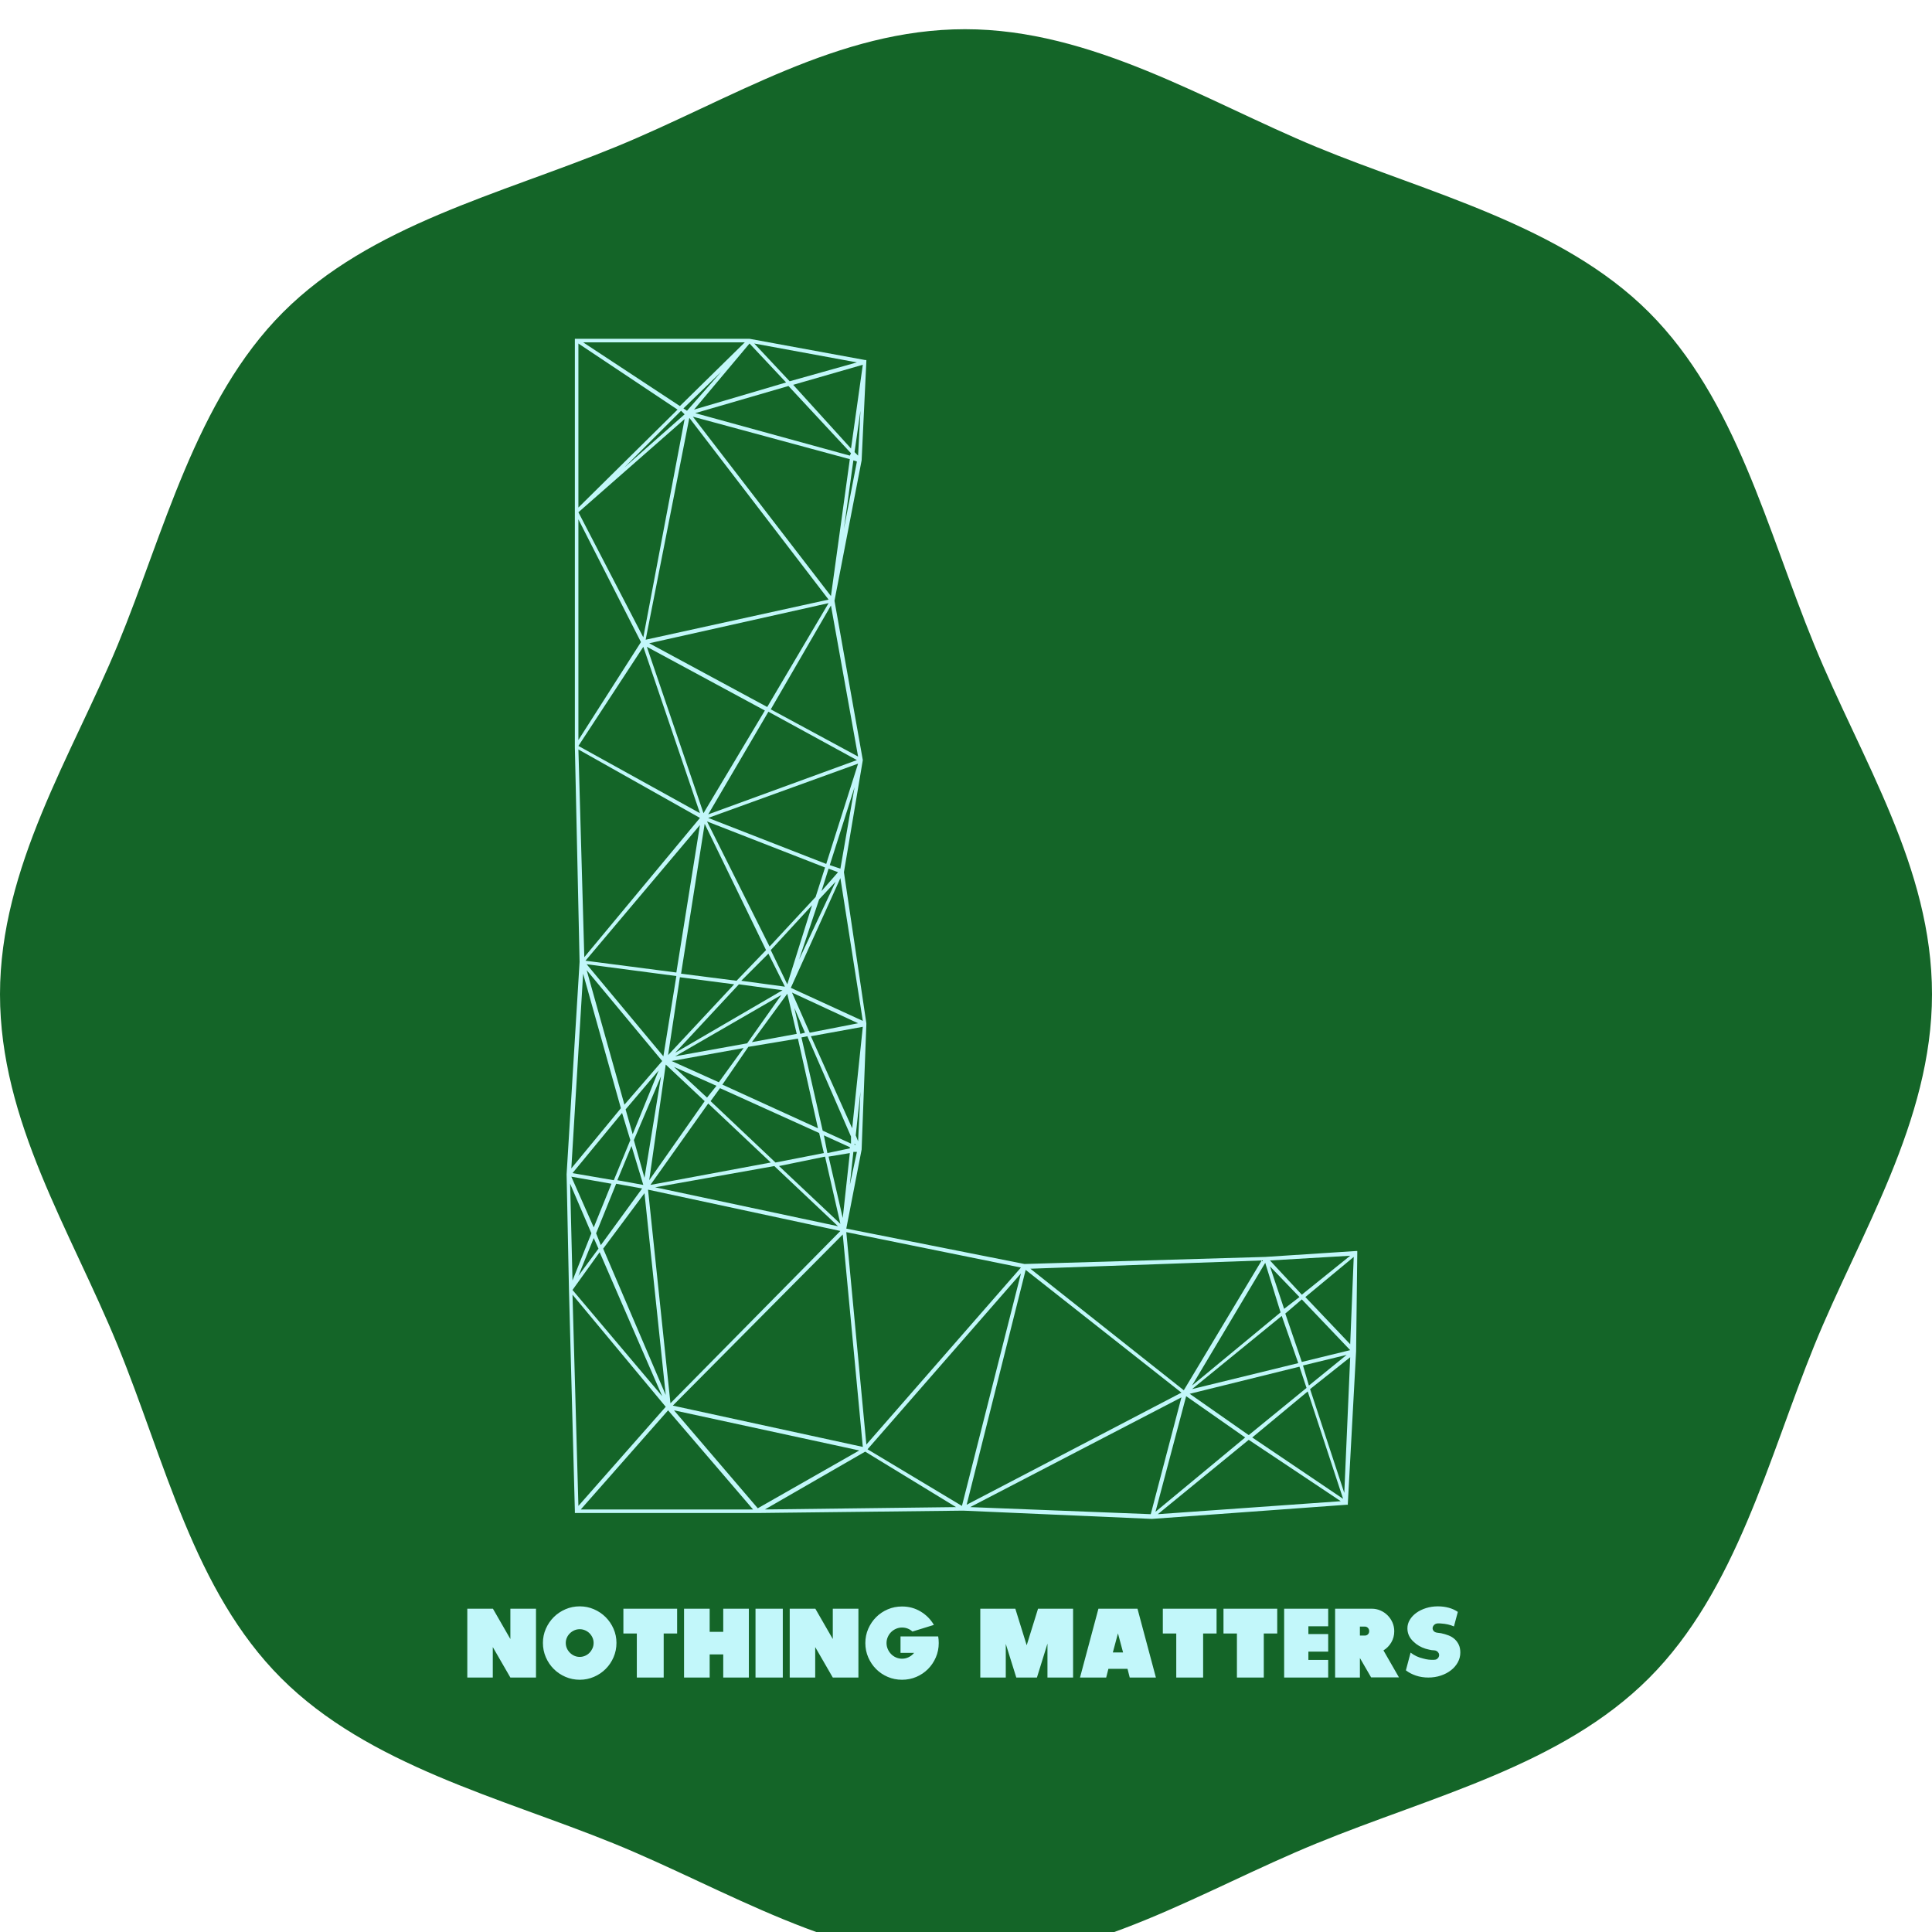
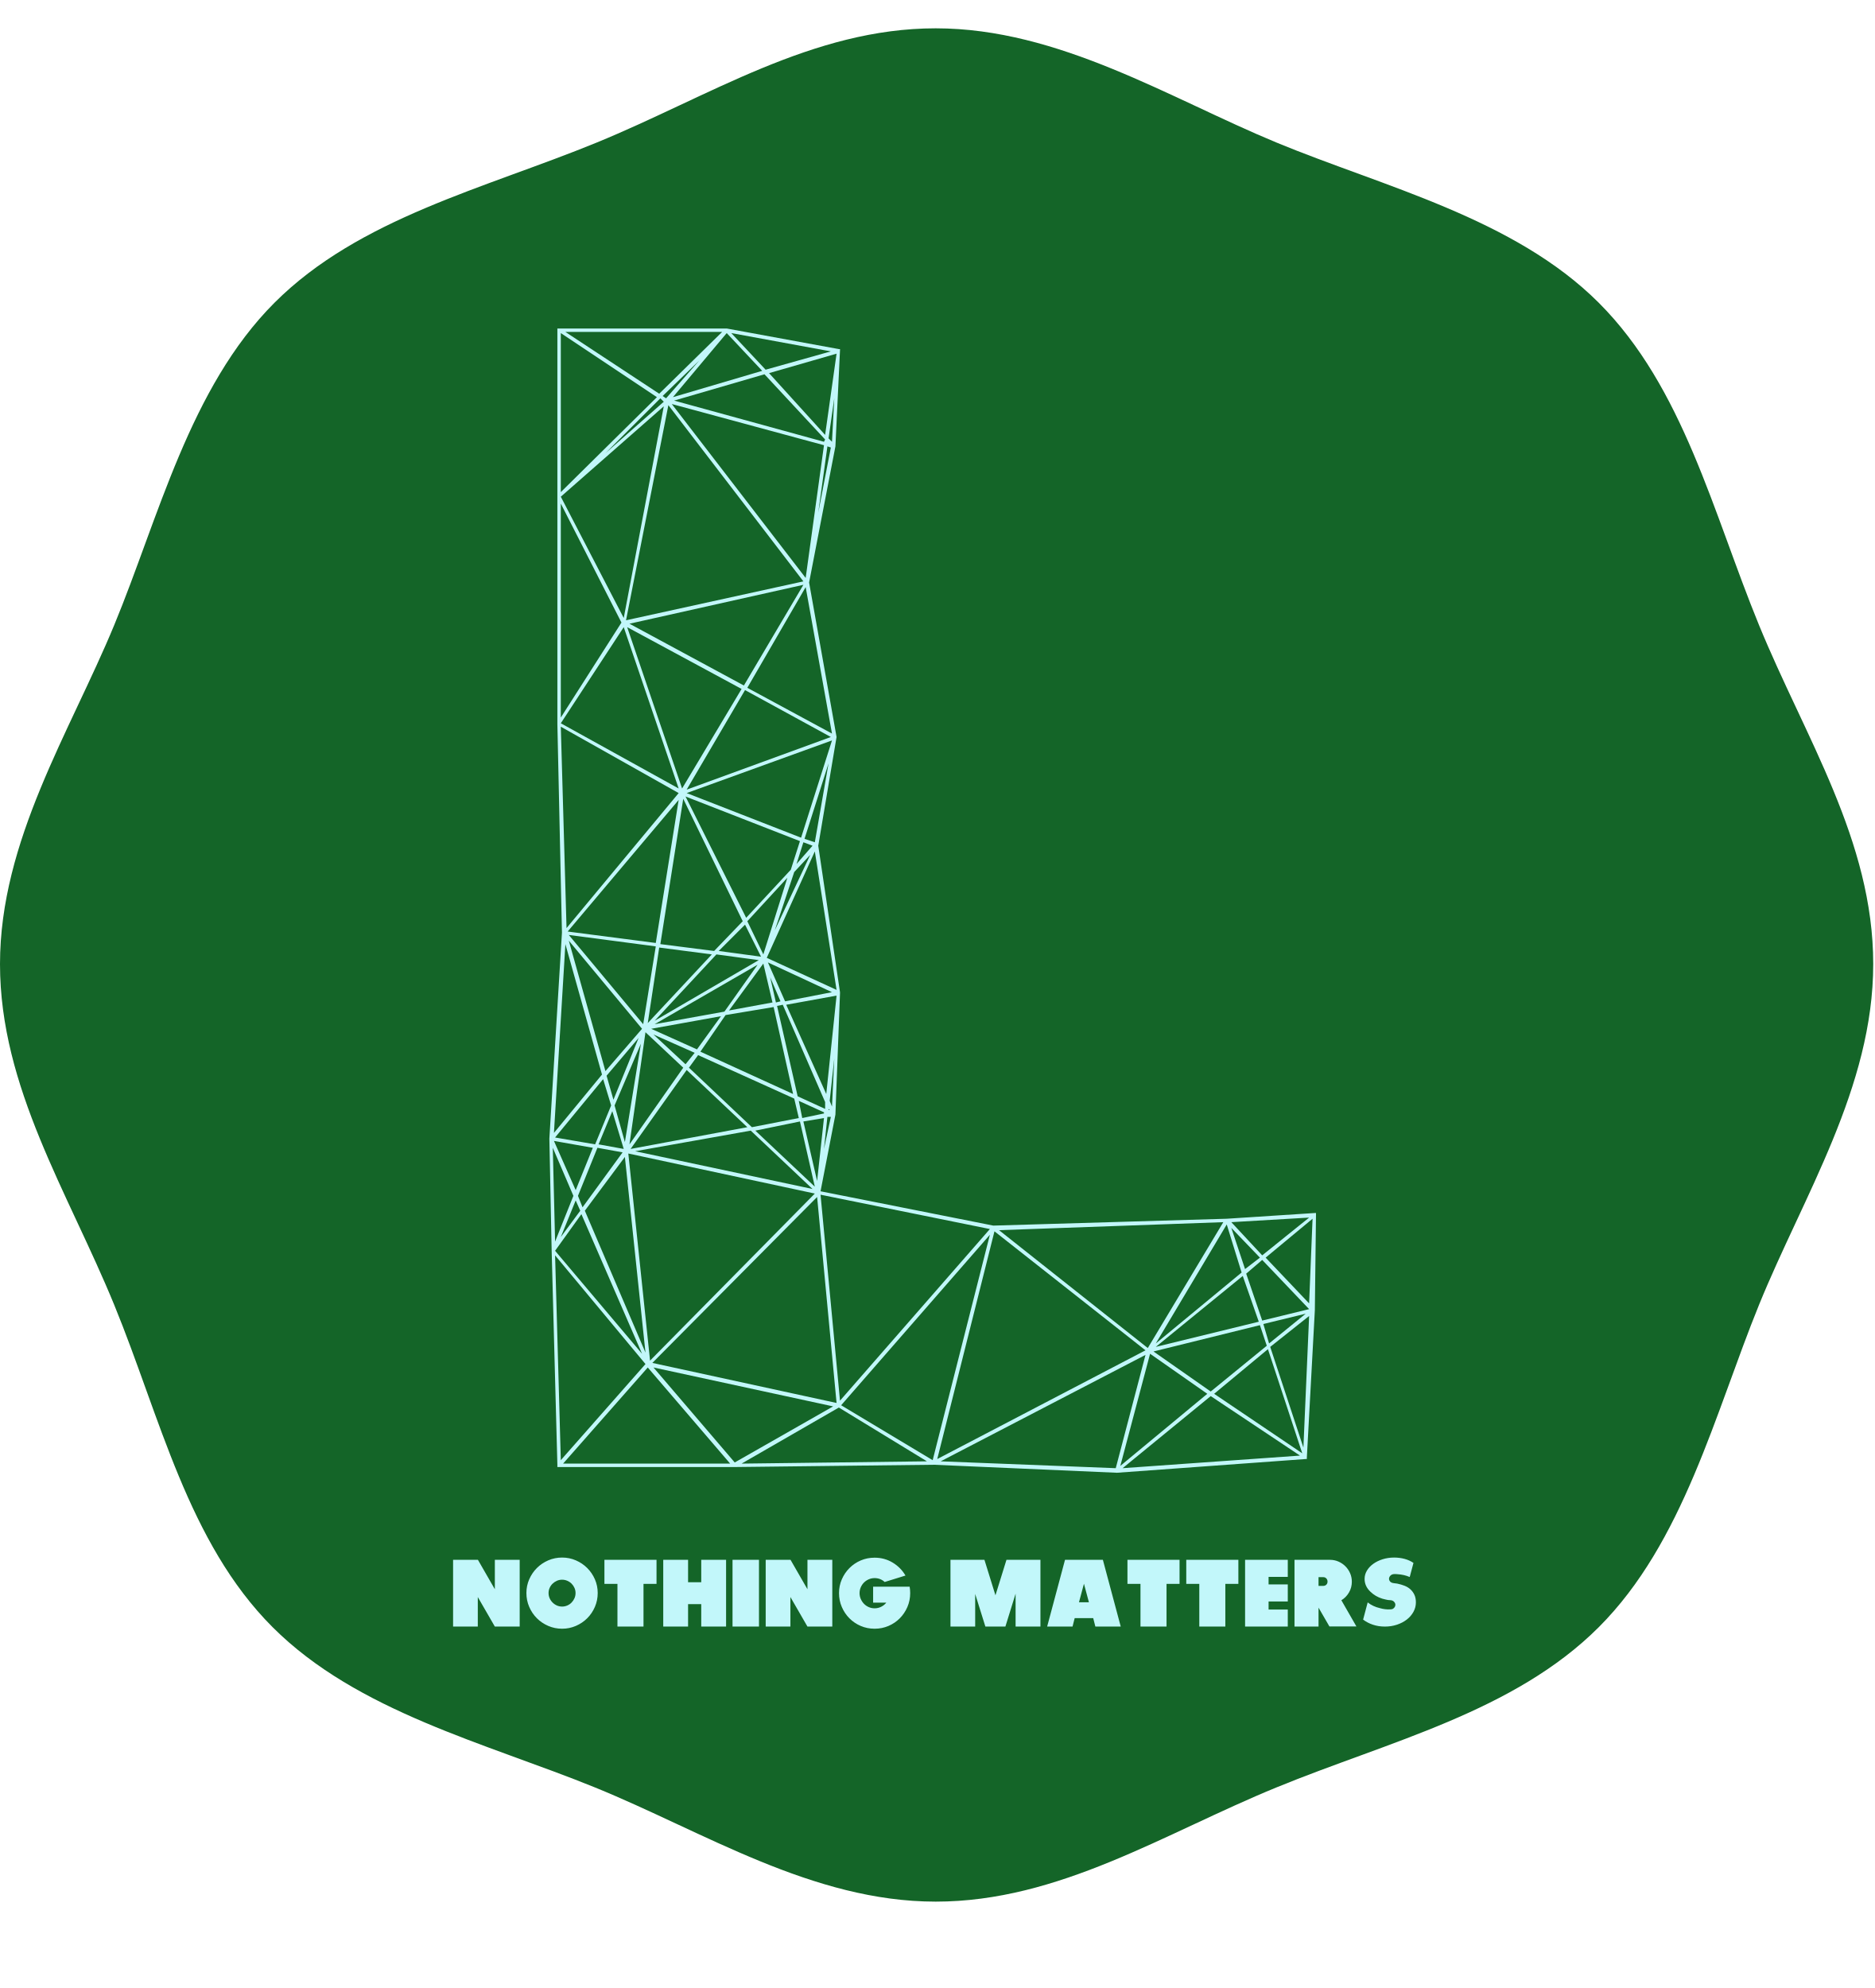
- <svg xmlns="http://www.w3.org/2000/svg">
+ <svg xmlns="http://www.w3.org/2000/svg" width="331" height="351">
  <defs id="SvgjsDefs1011" />
  <g id="SvgjsG1012" featurekey="root" fill="#4dccf9" />
  <g id="SvgjsG1013" featurekey="container1" fill="#146528" transform="matrix(3.252212,0,0,3.252212,0,5)">
    <path d="M101.7 50.8c0 6.7-3.8 12.6-6.2 18.5s-4.1 12.9-8.7 17.5-11.4 6.2-17.5 8.7-11.8 6.2-18.5 6.2-12.6-3.8-18.5-6.2-12.9-4.1-17.5-8.7-6.1-11.4-8.6-17.5S0 57.5 0 50.8s3.8-12.6 6.2-18.4 4.1-12.9 8.7-17.5 11.4-6.2 17.5-8.7S44.1 0 50.8 0s12.7 3.8 18.5 6.2 12.9 4.1 17.5 8.7 6.2 11.4 8.7 17.5 6.2 11.7 6.2 18.4z" fill="" />
  </g>
  <g id="SvgjsG1014" featurekey="text1" fill="#c2f7fa" transform="matrix(10.10149,0,0,10.10149,97.00001,17.39201)">
    <path d="M7.76 19.7 l4.08 -0.12 l0 0 l1.54 -0.1 l0 0 l0 0 l0 0 l0 0 l0 0 l0 0 l0 0 l0 0 l0 0 l0.02 0 l0 0 l0 0 l0 0 l0 0 l0 0 l0 0.02 l0 0 l0 0 l0 0 l0 0 l0 0 l0 0 l0 0 l0 0.02 l0 0 l0 0 l-0.02 1.66 l0 0 l0 0 l0 0 l-0.14 2.58 l0 0 l0 0 l0 0 l0 0 l0 0 l0 0 l0 0 l0 0 l0 0 l0 0 l0 0.02 l0 0 l0 0 l0 0 l0 0 l0 0 l0 0 l0 0 l0 0 l-0.02 0 l0 0 l0 0 l0 0 l0 0 l0 0 l0 0 l0 0 l0 0 l0 0 l0 0 l-3.3 0.24 l0 0 l0 0 l0 0 l0 0 l-3.2 -0.14 l0 0 l0 0 l-3.48 0.04 l-0.02 0 l0 0 l-3.06 0 l0 0 l0 0 l0 0 l0 0 l0 0 l-0.02 0 l0 -0.02 l0 0 l0 0 l0 0 l0 0 l0 0 l0 0 l0 0 l0 0 l0 0 l0 0 l0 -0.02 l0 0 l0 0 l0 0 l-0.1 -3.74 l0 0 l0 0 l0 0 l0 0 l-0.04 -1.96 l0 0 l0 0 l0 0 l0.22 -3.6 l0 0 l0 0 l-0.08 -3.64 l0 0 l0 0 l0 -3.98 l0 0 l0 0 l0 -2.92 l0 0 l0 0 l0 0 l0 0 l0 -0.02 l0 0 l0 0 l0.02 0 l0 0 l0 0 l2.94 0 l0 0 l0 0 l0 0 l0 0 l1.96 0.36 l0 0 l0 0 l0 0 l0 0 l0 0 l0.02 0 l0 0 l0 0 l0 0 l0 0 l0 0 l0 0 l0 0 l0 0 l0 0 l0 0 l0 0.02 l0 0 l0 0 l0 0 l0 0 l0 0 l0 0 l0 0 l0 0 l0 0 l-0.08 1.68 l0 0 l0 0 l0 0 l0 0 l-0.46 2.38 l0.48 2.7 l0 0 l0 0 l0 0 l0 0 l0 0 l0 0 l-0.32 1.9 l0.38 2.56 l0 0 l0 0.02 l0 0 l-0.08 2.12 l0 0 l0 0 l0 0 l0 0 l-0.26 1.34 z M0.2 4.1 l0 2.78 l1.68 -1.66 z M4.82 5.96 l-1.06 -1.14 l-1.58 0.46 l2.62 0.72 z M3.84 4.8 l0.98 1.08 l0.2 -1.42 z M1.78 16.26 l0.8 0.36 l0.42 -0.58 z M2.54 16.68 l-0.72 -0.32 l0.56 0.52 z M1.84 16.18 l1.22 -0.22 l0.58 -0.82 z M1.84 16.12 l1.82 -1.06 l-0.74 -0.1 z M2.34 16.94 l-0.66 -0.62 l-0.28 1.96 z M1.42 18.36 l2.04 -0.38 l-1.06 -1 z M3.52 18.04 l-2.02 0.36 l3.1 0.66 z M4.64 19.14 l-3.26 -0.7 l0.38 3.62 z M3.6 18.04 l1.04 0.98 l-0.26 -1.14 z M3.54 17.98 l0.82 -0.16 l-0.08 -0.34 l-1.68 -0.76 l-0.16 0.22 z M2.64 16.66 l1.62 0.74 l-0.34 -1.52 l-0.84 0.14 z M3.14 15.94 l0.76 -0.14 l-0.16 -0.68 z M3.86 15.36 l0.1 0.44 l0.08 -0.02 z M3.7 15 l-0.28 -0.56 l-0.46 0.46 z M3.46 14.38 l0.28 0.58 l0.42 -1.34 z M2.88 14.9 l0.5 -0.52 l-1.04 -2.14 l-0.4 2.54 z M2.84 14.96 l-0.92 -0.12 l-0.2 1.32 z M1.64 16.18 l0.22 -1.36 l-1.52 -0.2 z M1.32 18.24 l0.28 -1.72 l-0.46 1.08 z M1.3 18.36 l-0.2 -0.66 l-0.24 0.58 z M1.68 21.92 l-0.36 -3.42 l-0.7 0.94 z M4.68 19.2 l-2.88 2.9 l3.22 0.7 z M4.44 17.88 l0.24 1.04 l0.12 -1.1 z M4.42 17.82 l0.38 -0.08 l0 -0.02 l-0.44 -0.2 z M4.88 17.68 l0.02 0 l-0.02 -0.02 l0 0.02 z M4.82 17.66 l0 -0.12 l-0.74 -1.7 l-0.1 0.02 l0.36 1.58 z M4.14 15.84 l0.7 1.56 l0.18 -1.72 z M4.12 15.78 l0.82 -0.16 l-1.12 -0.52 z M4.28 13.52 l-0.34 1.02 l0.62 -1.32 z M4.32 13.38 l0.28 -0.32 l-0.16 -0.06 z M4.22 13.48 l0.16 -0.5 l-2 -0.78 l1.06 2.12 z M2.4 12.14 l2 0.78 l0.54 -1.7 z M2.4 12.08 l2.52 -0.92 l-1.5 -0.82 z M2.32 12.06 l1.04 -1.74 l-2 -1.08 z M1.3 9.08 l0.7 -3.7 l-1.8 1.58 z M2.08 5.36 l-0.74 3.76 l3.1 -0.68 z M0.2 7.08 l0 3.74 l1.06 -1.66 z M1.4 9.18 l2 1.08 l1.04 -1.76 z M2.14 5.34 l2.34 3.04 l0.32 -2.32 z M2.16 5.22 l1.56 -0.46 l-0.62 -0.66 z M2.04 5.24 l0.58 -0.66 l-0.64 0.62 z M2 5.3 l-0.06 -0.06 l-0.96 0.96 z M1.3 9.24 l-1.1 1.68 l2.06 1.14 z M1.86 14.76 l0.4 -2.5 l-1.94 2.3 z M1.62 16.26 l-1.28 -1.54 l0.64 2.28 z M1.56 16.42 l-0.56 0.66 l0.12 0.42 z M1.08 17.6 l-0.14 -0.46 l-0.84 1.02 l0.7 0.12 z M0.76 18.34 l-0.68 -0.12 l0.38 0.86 z M0.84 18.34 l-0.34 0.84 l0.08 0.2 l0.7 -0.96 z M0.54 19.44 l-0.08 -0.18 l-0.26 0.64 z M0.56 19.5 l-0.46 0.64 l1.52 1.8 z M4.96 22.86 l-3.14 -0.68 l1.42 1.66 z M7.78 19.8 l-1 3.98 l3.64 -1.9 z M6.7 23.8 l1 -3.94 l-2.6 2.98 z M10.6 21.76 l1.5 -1.24 l-0.26 -0.84 z M12.12 20.58 l-1.52 1.24 l1.8 -0.44 z M10.56 21.9 l1 0.7 l0.98 -0.8 l-0.12 -0.36 z M11.5 22.64 l-1 -0.7 l-0.52 1.96 z M12.48 21.42 l0.1 0.34 l0.64 -0.52 z M12.56 21.86 l-0.94 0.78 l1.54 1.04 z M12.6 21.82 l0.58 1.76 l0.1 -2.3 z M13.28 21.06 l0.06 -1.48 l-0.82 0.68 z M13.28 21.16 l-0.82 -0.86 l-0.28 0.24 l0.28 0.82 l0.82 -0.2 l0 0 z M12.16 20.46 l0.26 -0.2 l-0.5 -0.52 z M10.46 21.84 l1.32 -2.2 l-3.92 0.14 z M5.08 22.76 l2.62 -3 l-2.96 -0.6 z M4.86 17.8 l-0.06 0.56 l0.12 -0.56 l-0.06 0 z M4.94 17.62 l0.04 -0.84 l-0.08 0.74 z M3.8 15.02 l1.22 0.56 l-0.38 -2.42 z M4.64 13 l0.24 -1.38 l-0.42 1.32 z M3.46 10.3 l1.48 0.8 l-0.46 -2.56 z M4.86 6.08 l-0.16 1.16 l0.22 -1.14 z M4.94 6 l0.04 -0.76 l-0.1 0.7 z M3.78 4.74 l1.14 -0.32 l-1.74 -0.32 z M1.92 5.16 l1.1 -1.08 l-2.74 0 z M2.26 12.14 l-2.06 -1.16 l0.1 3.52 z M0.28 14.78 l-0.2 3.3 l0.84 -1.02 z M0.42 19.18 l-0.36 -0.84 l0.04 1.64 z M1.68 22.12 l-1.58 -1.9 l0.1 3.58 z M1.72 22.18 l-1.48 1.68 l2.92 0 z M5.06 22.88 l-1.7 0.98 l3.24 -0.04 z M10.42 21.96 l-3.58 1.86 l3.06 0.12 z M11.56 22.68 l-1.54 1.26 l3.1 -0.22 z M12.46 20.22 l0.82 -0.66 l-1.36 0.08 z    " />
  </g>
  <g id="SvgjsG1015" featurekey="text3" fill="#c2f7fa" transform="matrix(1.185495,0,0,1.185495,79.40725,263.477)">
    <path d="M10.42 10.06 l0 9.94 l-3.7 0 l0 0 l-2.54 -4.4 l0 4.4 l-3.68 0 l0 -9.94 l3.68 0 l0.02 0 l2.52 4.38 l0 -4.38 l3.7 0 z M16.74 9.72 q1.08 0 2.05 0.42 t1.69 1.14 t1.14 1.68 t0.42 2.04 q0 1.1 -0.42 2.07 t-1.14 1.69 t-1.69 1.14 t-2.05 0.42 q-1.1 0 -2.07 -0.42 t-1.69 -1.14 t-1.14 -1.69 t-0.42 -2.07 q0 -1.08 0.42 -2.04 t1.14 -1.68 t1.69 -1.14 t2.07 -0.42 z M16.74 13.02 q-0.42 0 -0.78 0.16 t-0.64 0.43 t-0.44 0.63 t-0.16 0.76 q0 0.42 0.16 0.78 t0.44 0.64 t0.64 0.44 t0.78 0.16 q0.4 0 0.77 -0.16 t0.64 -0.44 t0.43 -0.64 t0.16 -0.78 q0 -0.4 -0.16 -0.76 t-0.43 -0.63 t-0.64 -0.43 t-0.77 -0.16 z M23.04 10.06 l7.76 0 l0 3.58 l-1.94 0 l0 6.36 l-3.88 0 l0 -6.36 l-1.94 0 l0 -3.58 l0 0 z M37.46 13.4 l0 -3.34 l3.7 0 l0 9.94 l-3.7 0 l0 -3.34 l-1.96 0 l0 3.34 l-3.7 0 l0 -9.94 l3.7 0 l0 3.34 l1.96 0 z M42.12 10.06 l3.94 0 l0 9.94 l-3.94 0 l0 -9.94 l0 0 z M56.98 10.06 l0 9.94 l-3.7 0 l0 0 l-2.54 -4.4 l0 4.4 l-3.68 0 l0 -9.94 l3.68 0 l0.02 0 l2.52 4.38 l0 -4.38 l3.7 0 z M63.28 9.74 q1.48 0 2.69 0.73 t1.91 1.93 l-3.1 0.96 q-0.3 -0.28 -0.68 -0.43 t-0.82 -0.15 q-0.46 0 -0.87 0.18 t-0.71 0.48 t-0.48 0.71 t-0.18 0.87 t0.18 0.87 t0.48 0.72 t0.71 0.49 t0.87 0.18 q0.52 0 0.98 -0.23 t0.76 -0.61 l-1.96 0 l0 -2.38 l5.44 0 q0.04 0.24 0.06 0.48 t0.02 0.48 q0 1.1 -0.42 2.07 t-1.14 1.69 t-1.68 1.13 t-2.06 0.41 t-2.06 -0.41 t-1.68 -1.13 t-1.14 -1.69 t-0.42 -2.07 t0.42 -2.06 t1.14 -1.68 t1.68 -1.13 t2.06 -0.41 z  M79.64 10.06 l1.64 5.28 l1.64 -5.28 l5.06 0 l0 9.94 l-3.7 0 l0 -4.9 l-1.52 4.9 l-2.98 0 l-1.52 -4.86 l0 4.86 l-3.68 0 l0 -9.94 l5.06 0 z M91.64 10.06 l5.64 0 l2.66 9.94 l-3.78 0 l-0.32 -1.26 l-2.76 0 l-0.32 1.26 l-3.78 0 z M95.2 16.38 l-0.74 -2.76 l-0.74 2.76 l1.48 0 z M100.94 10.06 l7.76 0 l0 3.58 l-1.94 0 l0 6.36 l-3.88 0 l0 -6.36 l-1.94 0 l0 -3.58 l0 0 z M109.7 10.06 l7.76 0 l0 3.58 l-1.94 0 l0 6.36 l-3.88 0 l0 -6.36 l-1.94 0 l0 -3.58 l0 0 z M121.96 17.46 l2.86 0 l0 2.54 l-6.36 0 l0 -9.94 l6.36 0 l0 2.54 l-2.86 0 l0 1.12 l2.86 0 l0 2.54 l-2.86 0 l0 1.2 z M125.82 10.06 l5.26 0 l0.02 0 q0.68 0 1.27 0.26 t1.03 0.7 t0.7 1.03 t0.26 1.27 q0 0.88 -0.43 1.61 t-1.13 1.15 l2.24 3.9 l-4.02 0 l-1.62 -2.8 l0 2.82 l-3.58 0 l0 -9.94 z M130.1 13.94 q0.28 0 0.46 -0.18 t0.18 -0.46 t-0.18 -0.47 t-0.46 -0.19 l-0.7 0 l0 1.3 l0.68 0 l0.02 0 z M140.66 9.72 q0.82 0 1.56 0.2 t1.32 0.6 l-0.56 2.1 q-0.82 -0.36 -1.82 -0.42 q-0.12 -0.02 -0.25 -0.02 l-0.25 0 q-0.34 0.02 -0.54 0.22 t-0.22 0.44 t0.16 0.45 t0.6 0.25 q0.1 0.02 0.23 0.03 t0.23 0.03 q0.58 0.12 1.09 0.32 t0.88 0.54 t0.59 0.81 t0.22 1.13 q0 0.74 -0.36 1.4 t-0.99 1.15 t-1.47 0.77 t-1.8 0.28 t-1.79 -0.28 t-1.45 -0.76 l0.68 -2.56 q0.78 0.62 1.84 0.86 q0.76 0.22 1.54 0.18 q0.26 0 0.43 -0.12 t0.25 -0.29 t0.06 -0.35 t-0.16 -0.34 q-0.22 -0.26 -0.59 -0.27 t-0.65 -0.09 q-0.16 -0.04 -0.29 -0.07 t-0.27 -0.07 q-1.02 -0.32 -1.74 -1.02 q-0.88 -0.82 -0.88 -1.92 q0 -0.66 0.35 -1.24 t0.95 -1.01 t1.4 -0.68 t1.7 -0.25 z" />
  </g>
</svg>
